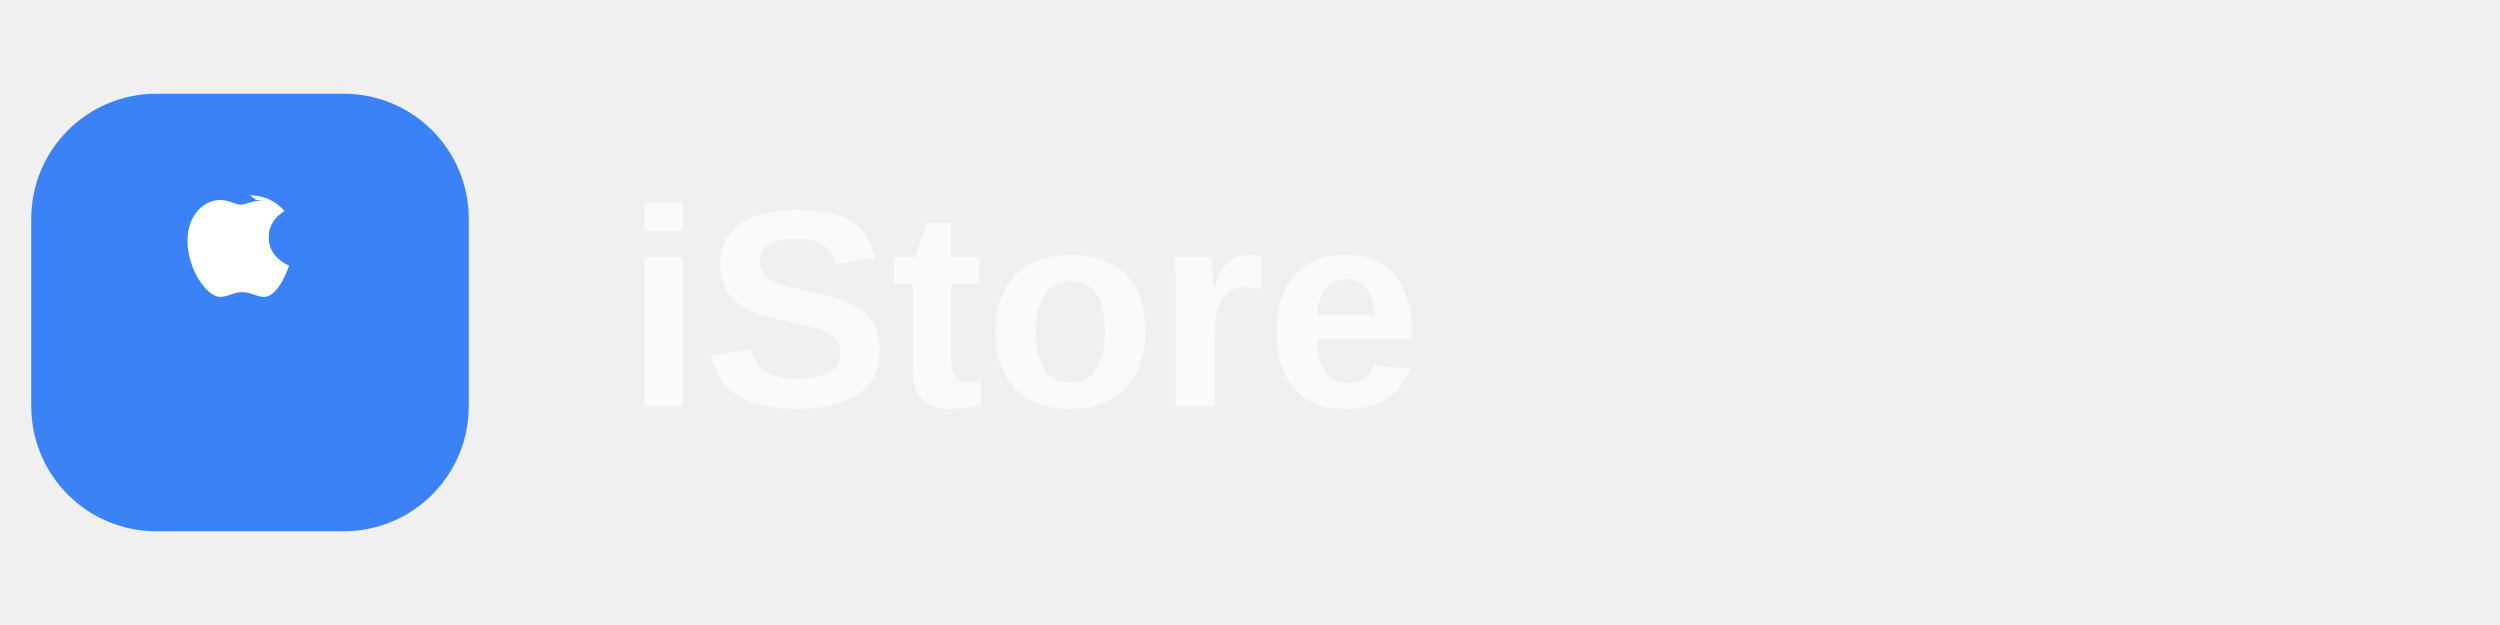
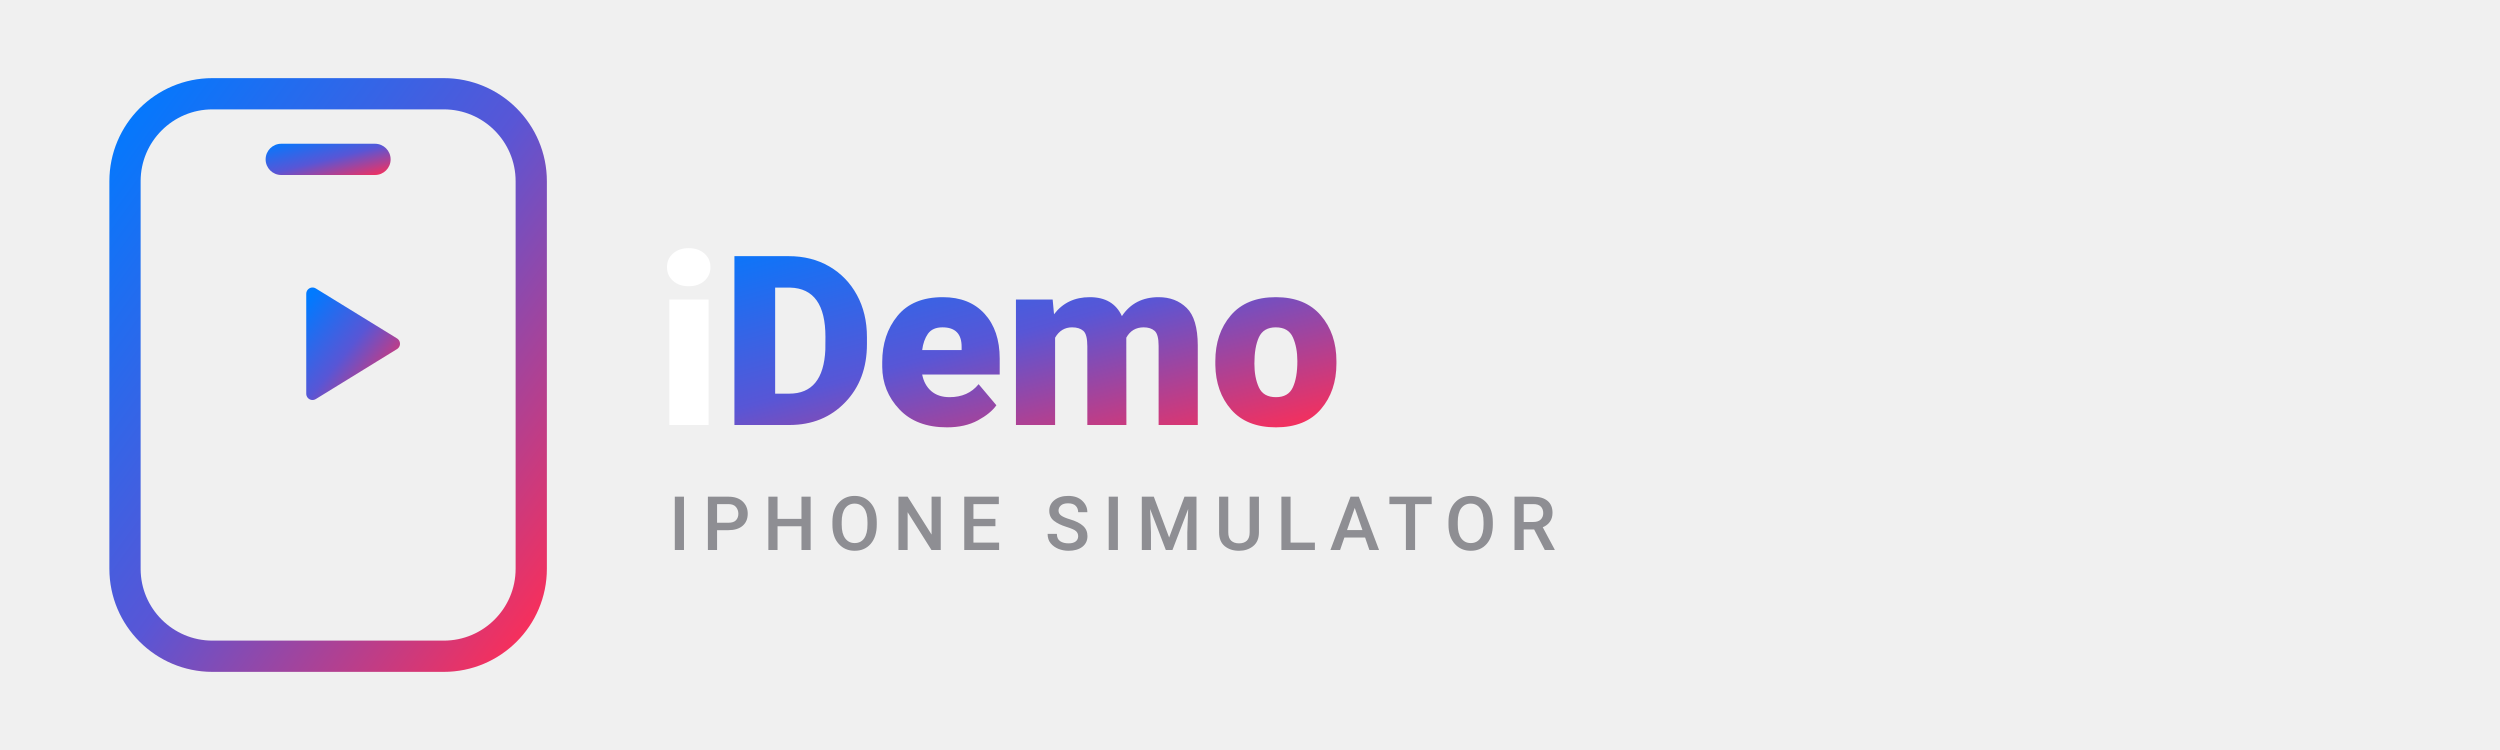
- <svg xmlns="http://www.w3.org/2000/svg" width="160" height="40" viewBox="0 0 160 40" fill="none" role="img" aria-label="iStore">
-   <rect x="2" y="6" width="28" height="28" rx="8" fill="var(--store-primary, #3B82F6)" />
-   <path d="M16 12.5c.9 0 1.7.4 2.2 1-.6.4-1 .9-1 1.7 0 .9.6 1.5 1.3 1.8-.3.9-.9 2-1.6 2-.5 0-.8-.3-1.4-.3s-.9.3-1.4.3c-.9 0-2.1-1.8-2.1-3.6 0-1.7 1.1-2.6 2.1-2.6.5 0 1 .3 1.3.3.3 0 .9-.3 1.6-.3-.4 0-.6 0-.6 0z" fill="#fff" />
-   <text x="40" y="26" font-family="Geist, Arial, sans-serif" font-size="18" font-weight="700" fill="var(--store-text, #FAFAFA)">iStore</text>
+ <svg xmlns="http://www.w3.org/2000/svg" viewBox="0 0 400 120" width="100%" height="100%">
+   <defs>
+     <linearGradient id="premiumGrad" x1="0%" y1="0%" x2="100%" y2="100%">
+       <stop offset="0%" stop-color="#007AFF" />
+       <stop offset="50%" stop-color="#5856D6" />
+       <stop offset="100%" stop-color="#FF2D55" />
+     </linearGradient>
+   </defs>
+   <g transform="translate(10, 10)">
+     <rect x="10" y="5" width="65" height="90" rx="14" fill="none" stroke="url(#premiumGrad)" stroke-width="5" />
+     <rect x="32.5" y="13" width="20" height="5" rx="2.5" fill="url(#premiumGrad)" />
+     <path d="M40 37 L53 45 L40 53 Z" fill="url(#premiumGrad)" stroke="url(#premiumGrad)" stroke-width="2" stroke-linejoin="round" />
+     <line x1="30" y1="88" x2="55" y2="88" stroke="url(#premiumGrad)" stroke-width="3" stroke-linecap="round" opacity="0.7" />
+   </g>
+   <text x="105" y="68" font-family="-apple-system, BlinkMacSystemFont, 'Segoe UI', Roboto, Helvetica, Arial, sans-serif" font-size="38" font-weight="800" fill="#FFFFFF">i<tspan fill="url(#premiumGrad)">Demo</tspan>
+   </text>
+   <text x="107" y="88" font-family="-apple-system, BlinkMacSystemFont, 'Segoe UI', Roboto, Helvetica, Arial, sans-serif" font-size="12" font-weight="500" fill="#8E8E93" letter-spacing="2">IPHONE SIMULATOR</text>
</svg>
